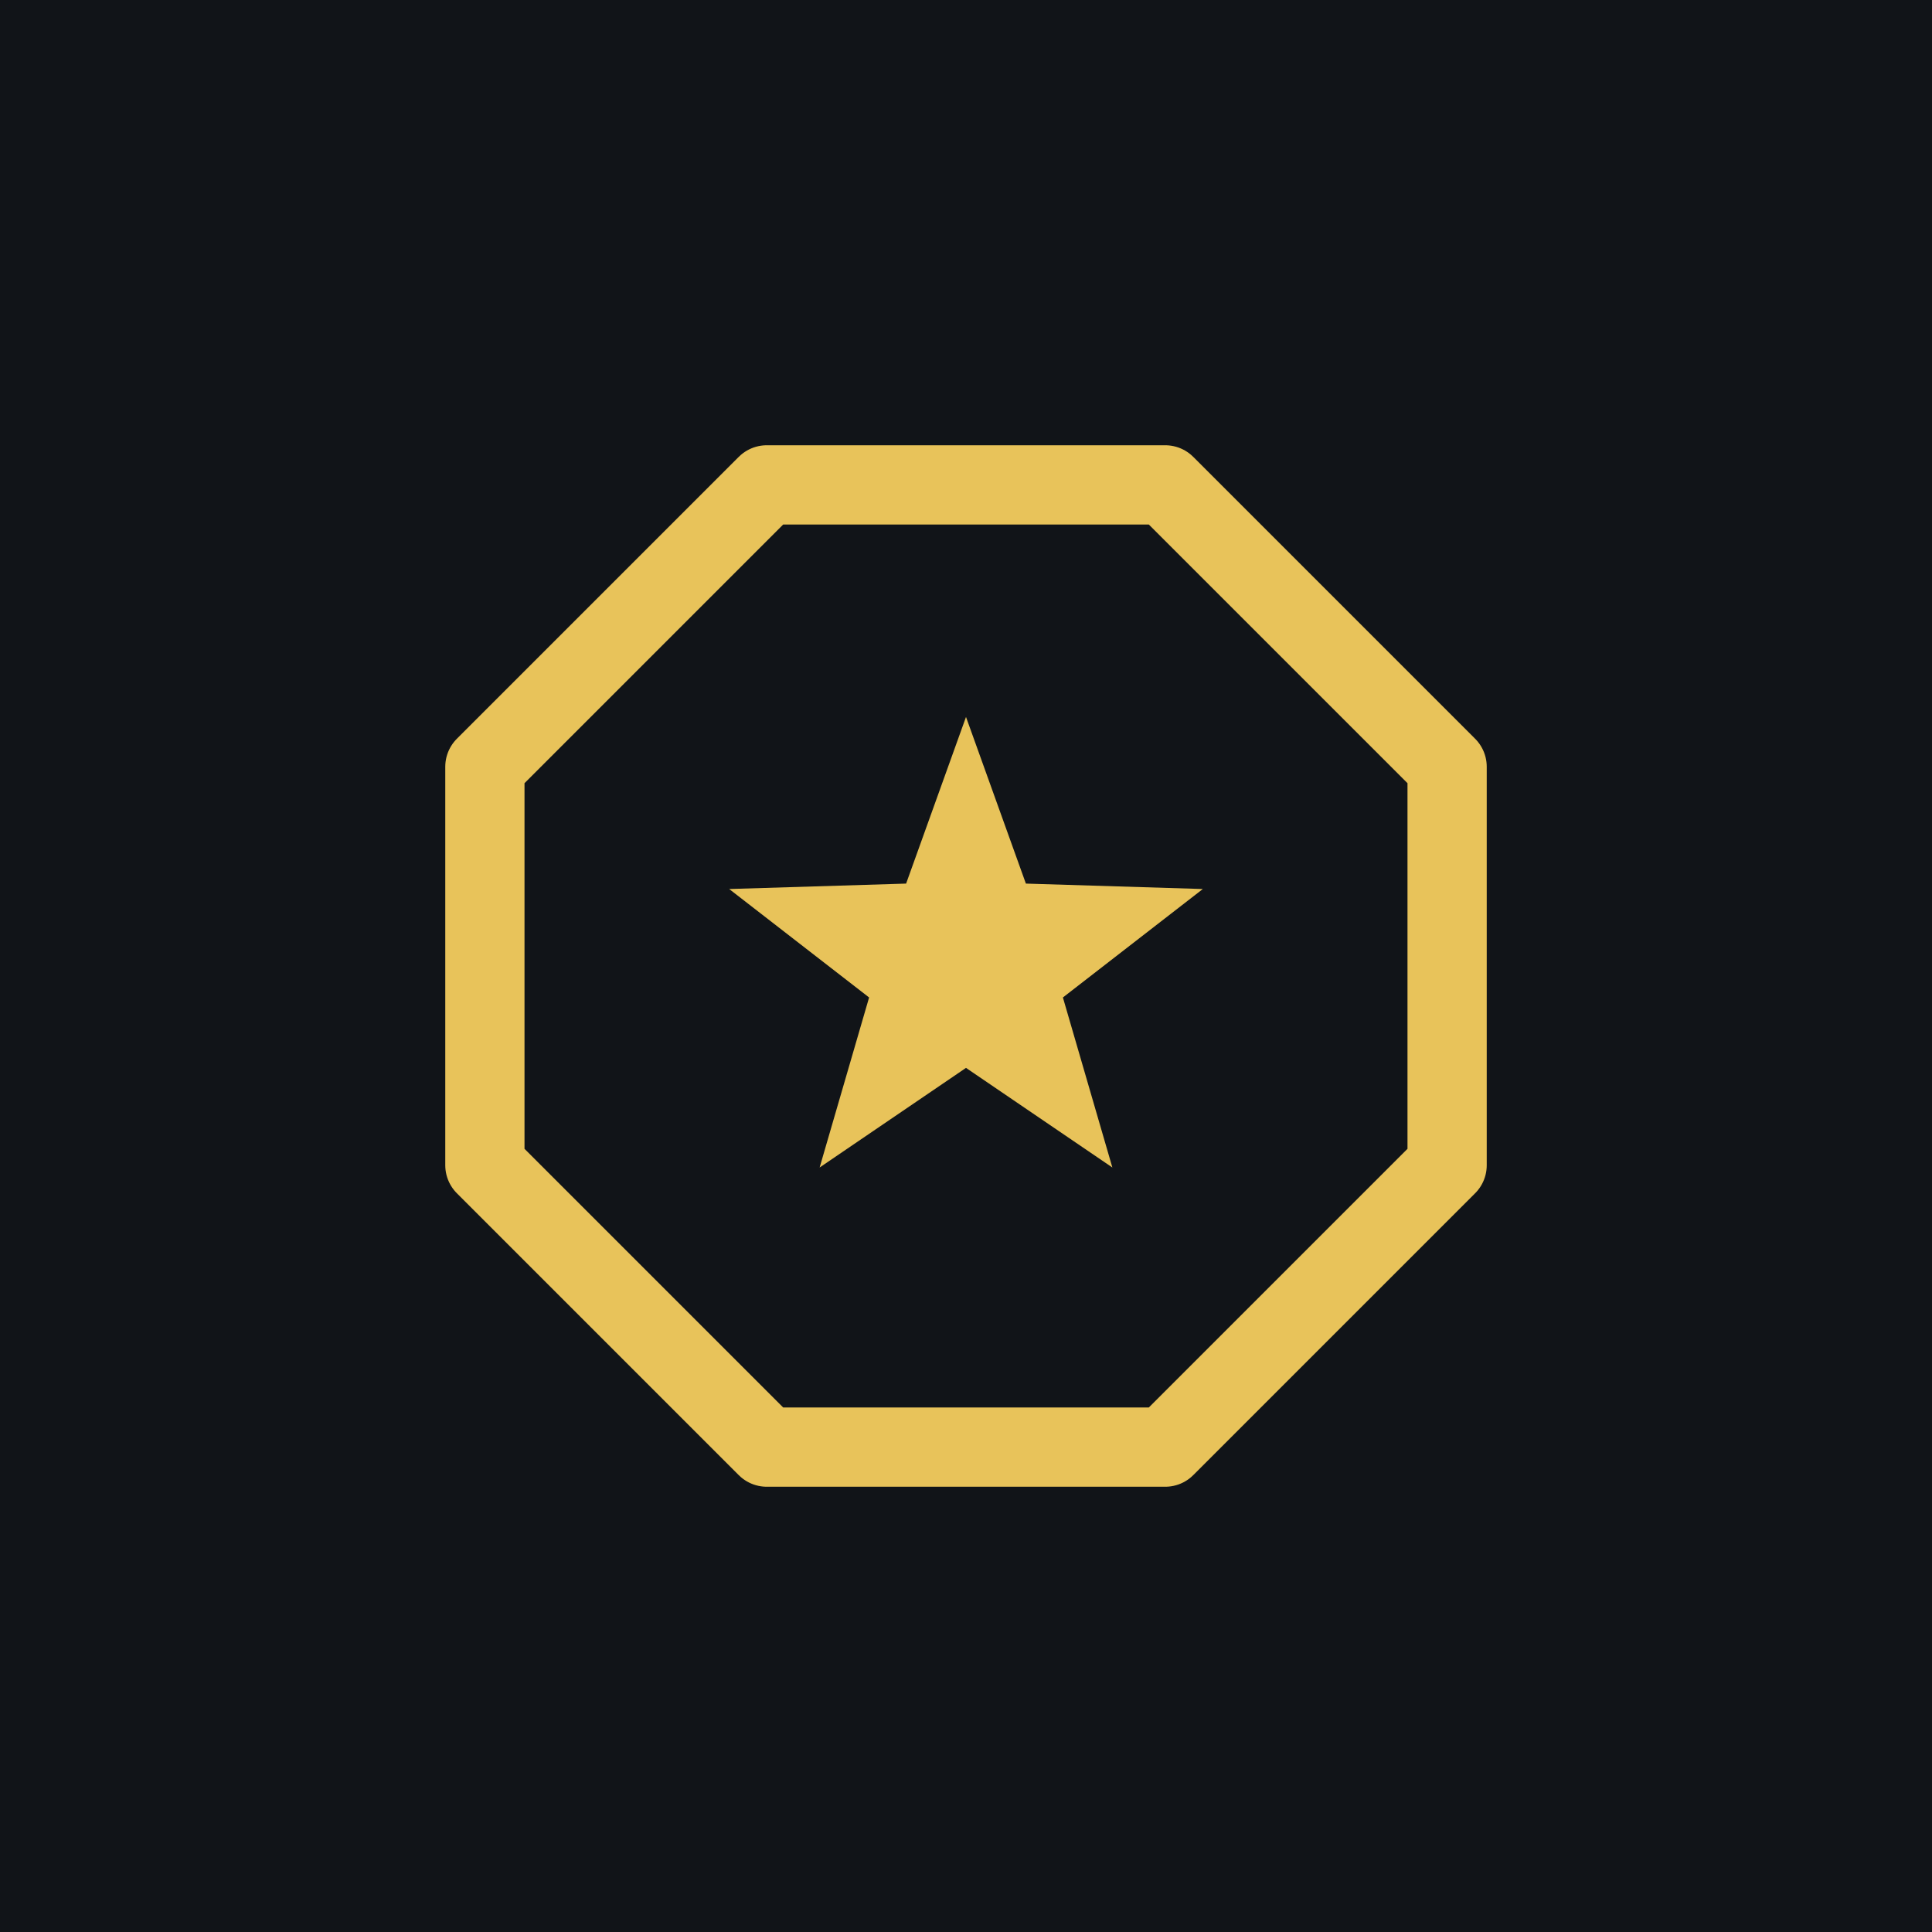
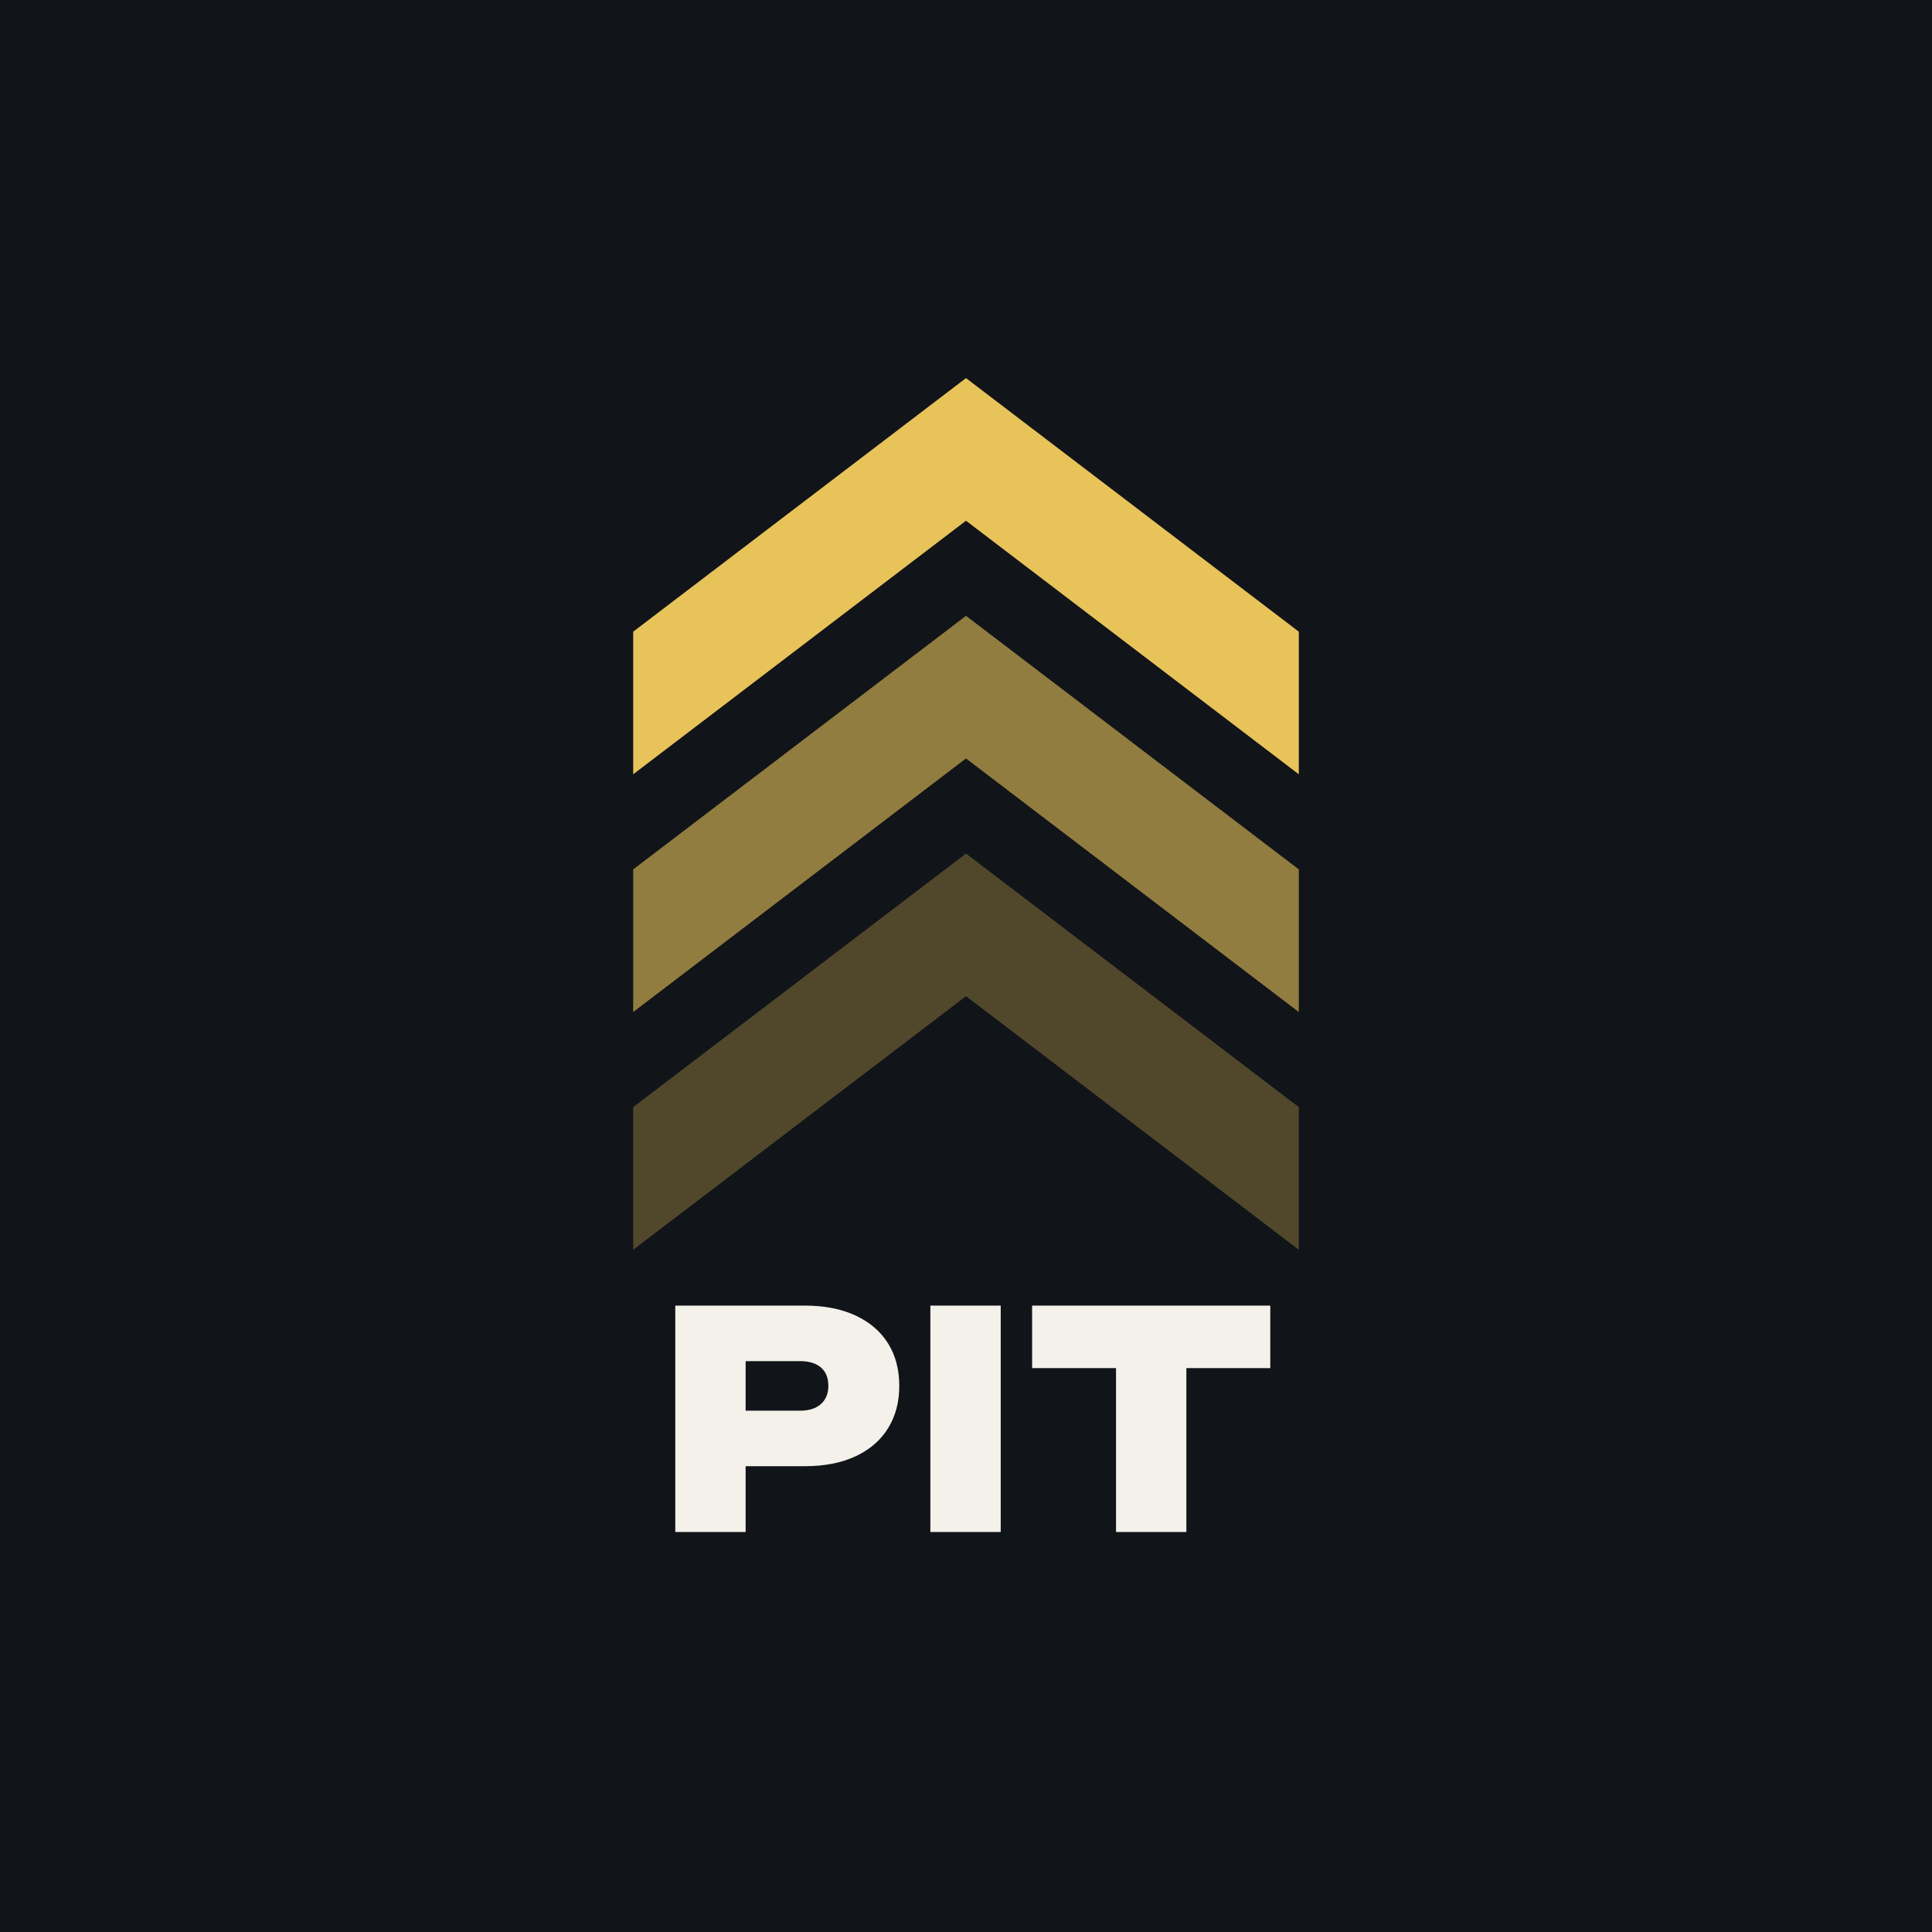
- <svg xmlns="http://www.w3.org/2000/svg" viewBox="0 0 1024.00 1024.00" width="1024" height="1024" role="img" aria-label="PIT RATING">
+ <svg xmlns="http://www.w3.org/2000/svg" viewBox="0 0 1024 1024" width="1024" height="1024" role="img" aria-label="PIT RATING">
  <rect width="1024" height="1024" fill="#111418" />
-   <g transform="translate(212 212) scale(6)">
-     <polygon points="67.6,7.5 92.5,32.4 92.5,67.6 67.6,92.5 32.4,92.5 7.5,67.6 7.5,32.4 32.4,7.5" fill="none" stroke="#e8c35a" stroke-width="7" stroke-linejoin="round" />
-     <path d="M50 28 L55.29 42.72 L70.92 43.2 L58.56 52.78 L62.93 67.8 L50 59 L37.07 67.8 L41.44 52.78 L29.08 43.2 L44.71 42.72 Z" fill="#e8c35a" />
+   <g transform="translate(302 150) scale(4.2)">
+     <path d="M8 44L50 12 92 44V62L50 30 8 62Z" fill="#e8c35a" />
+     <path d="M8 74L50 42 92 74V92L50 60 8 92Z" fill="#e8c35a" fill-opacity="0.6" />
+     <path d="M8 104L50 72 92 104V122L50 90 8 122Z" fill="#e8c35a" fill-opacity="0.3" />
  </g>
+   <path d="M426.56 692Q442.24 692 453.52 697.28Q464.8 702.56 470.72 712.08Q476.64 721.6 476.64 734.56Q476.64 747.36 470.72 756.96Q464.8 766.56 453.52 771.84Q442.24 777.12 426.56 777.12H375.2V747.68H424.16Q431.2 747.68 435.12 744.16Q439.04 740.64 439.04 734.56Q439.04 728.16 435.12 724.8Q431.2 721.44 424.16 721.44H378.4L395.2 704.48V812H357.92V692ZM493.12 692H530.4V812H493.12ZM591.52 708.16H628.8V812H591.52ZM547.04 692H673.28V725.12H547.04Z" fill="#f4f1ea" />
</svg>
